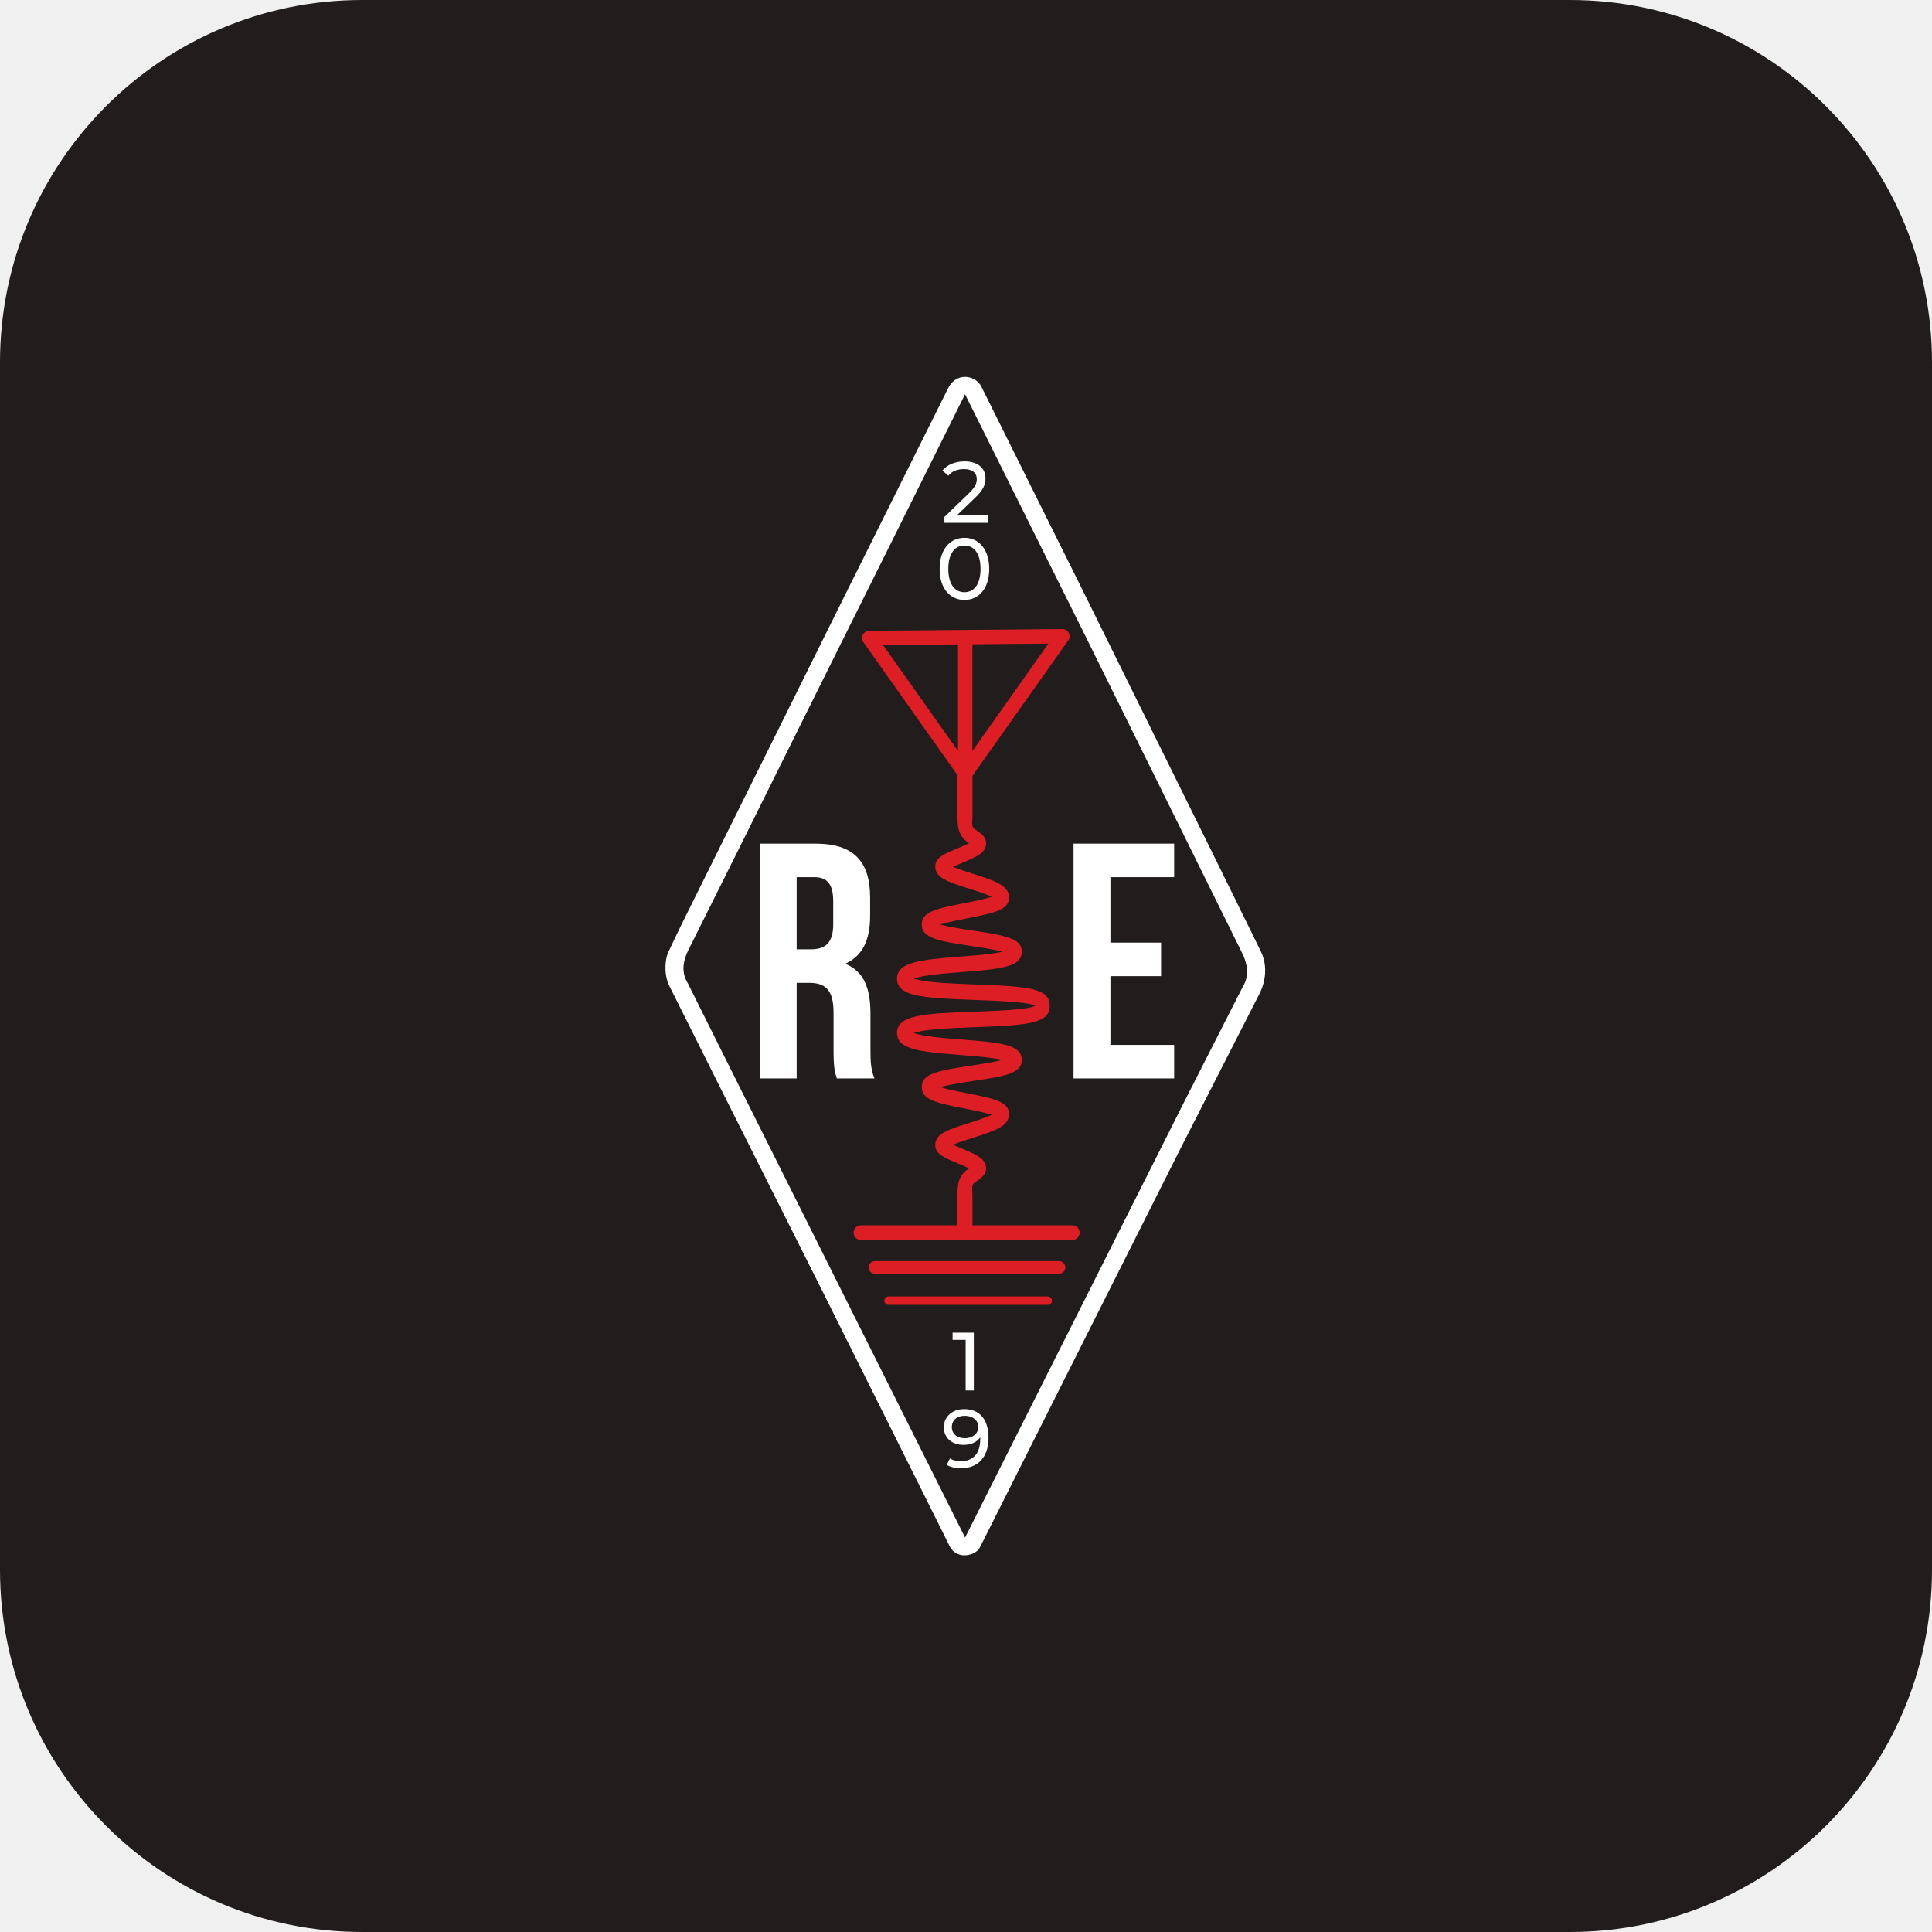
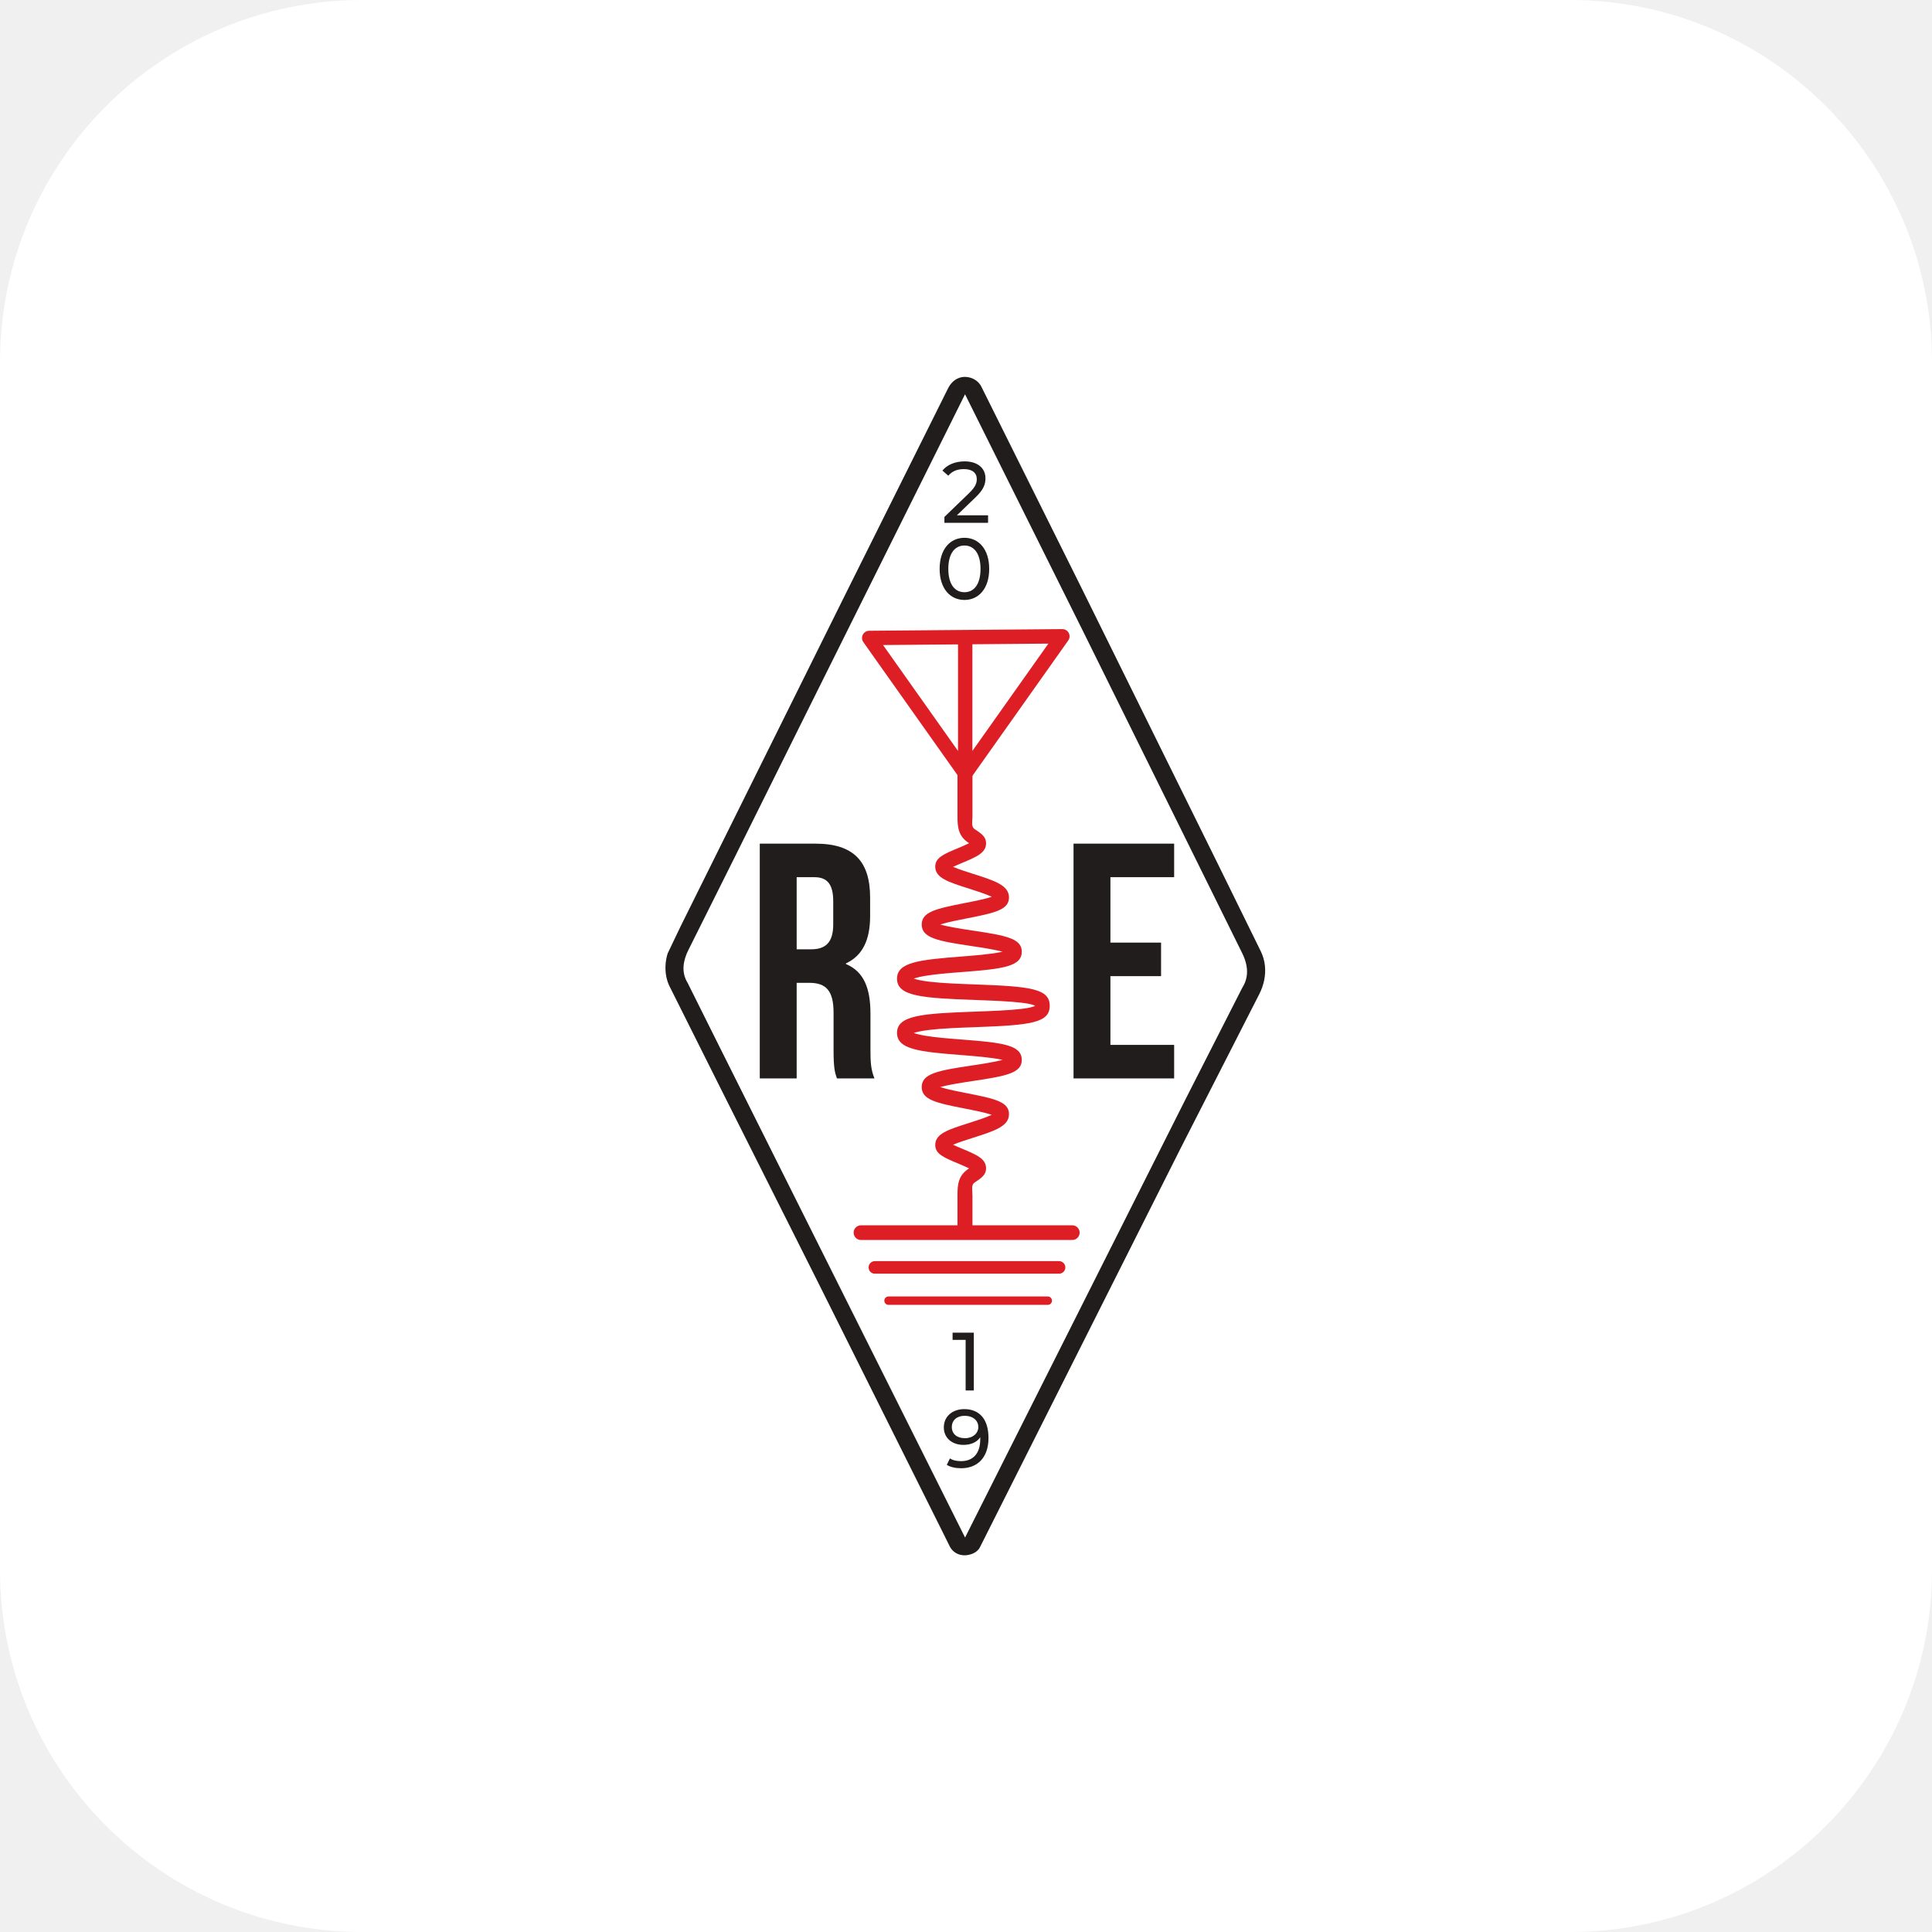
<svg xmlns="http://www.w3.org/2000/svg" viewBox="0 0 512 512">
-   <rect width="512" height="512" fill="#211d1d" rx="96" />
-   <path d="M2865.51 7111.48v-688.16h137.65c131.22 0 211.22 57.62 211.22 236.88v220.85c0 160-54.42 230.43-179.22 230.43zm384.1-1920.39c-19.22 57.58-32.03 92.82-32.03 275.24v352.07c0 208.05-70.39 284.88-230.43 284.88h-121.64v-912.19h-352.07v2240.47h531.33c364.88 0 521.71-169.65 521.71-515.31V6740.2c0-230.43-73.63-377.66-230.46-451.29v-6.41c176.01-73.59 233.67-240.04 233.67-473.67v-345.71c0-108.82 3.16-188.82 38.4-272.03zm2610.08 1296.25h483.28V6167.3h-483.28v-656.17h608.12v-320.04h-960.19v2240.47h960.19v-320.08h-608.12zM4599.14 1865c0 56.8-45.7 106.41-131.6 106.41-71.72 0-121.37-41.72-121.37-107.19 0-64.61 48.09-106.41 125.31-106.41 75.67 0 127.66 46.49 127.66 107.19m96.95-104.8c0-188.4-106.4-289.18-260.86-289.18-52.03 0-101.68 10.19-137.14 32.26l29.96 61.52c29.18-19.02 66.21-26.01 106.4-26.01 111.92 0 182.85 70.12 182.85 208.01v19.68c-32.34-48.08-90.66-72.5-159.21-72.5-109.54 0-188.36 65.43-188.36 167.11 0 106.41 85.11 174.22 194.68 174.22 148.17 0 231.68-99.29 231.68-275.11" style="fill:#fff;fill-opacity:1;fill-rule:nonzero;stroke:none" transform="matrix(.02777 0 0 -.02777 131.55 429.95)" />
-   <path d="m7118.28 6057.07-546.21-1073.16-2099.53-4174.1-2354.1 4704.53-292.93 587.5c-32.89 52.85-43.52 107.96-39.1 163.04 4.06 51.02 20.97 102 45.47 151.14l449.96 901.36 698.59 1406.21L4472.23 11720l1129.88-2268.95 982.69-1987.46 532.35-1077.07c19.8-40.11 34.33-80.86 41.48-121.64 12.27-70.15 2.58-140.39-40.35-207.81m215.98 207.81c-4.85 47.54-17.58 94.53-39.61 139.38l-428.79 872.5-1289.18 2609.33-948.67 1906.51c-32.35 65-101.76 95-162.46 93.3-61.21-1.7-120.2-38.8-154.65-108l-981.45-1968.95-1571.29-3166.1-123.63-258.44c-12.03-37.34-19.18-78.08-20.82-119.53-2.62-67.3 9.38-136.44 39.14-195.9l493.6-986.17 928.94-1849.57L4262.97 853.09l63.51-127.97c26.96-54.42 82.07-84.92 140.16-84.92 47.85-.08 119.34 20.11 147.77 76.71l1912.66 3802.5 753.16 1476.25c43.09 84.5 63.36 177.89 54.03 269.22" style="fill:#fff;fill-opacity:1;fill-rule:nonzero;stroke:none" transform="matrix(.02777 0 0 -.02777 131.55 429.95)" />
-   <path d="M4692.03 10565.2v-72.1h-416.68v56.3l236.1 227.8c61.32 59.7 72.93 96.1 72.93 132.6 0 59.6-42.27 96.1-123.44 96.1-62.15 0-112.7-19.9-148.28-63l-56.33 48.9c44.72 55.5 121.76 87.8 212.07 87.8 120.94 0 198.79-62.1 198.79-161.5 0-56.4-16.57-106.9-95.28-182.3l-177.26-170.6zm-71.99-511.5c0 148.3-62.97 222.9-153.24 222.9-91.14 0-154.1-74.6-154.1-222.9 0-148.27 62.96-222.8 154.1-222.8 90.27 0 153.24 74.53 153.24 222.8m-390.2 0c0 188.9 101.1 296.6 236.96 296.6 135 0 236.05-107.7 236.05-296.6 0-188.86-101.05-296.55-236.05-296.55-135.86 0-236.96 107.69-236.96 296.55m326.18-7288.93v-551.68h-78.05v483.12h-124.53v68.56z" style="fill:#fff;fill-opacity:1;fill-rule:nonzero;stroke:none" transform="matrix(.02777 0 0 -.02777 131.55 429.95)" />
+   <rect width="512" height="512" fill="#ffffff" rx="96" />
+   <path d="M2865.51 7111.48v-688.16h137.65c131.22 0 211.22 57.62 211.22 236.88v220.85c0 160-54.42 230.43-179.22 230.43zm384.1-1920.39c-19.22 57.58-32.03 92.82-32.03 275.24v352.07c0 208.05-70.39 284.88-230.43 284.88h-121.64v-912.19h-352.07v2240.47h531.33c364.88 0 521.71-169.65 521.71-515.31V6740.2c0-230.43-73.63-377.66-230.46-451.29v-6.41c176.01-73.59 233.67-240.04 233.67-473.67v-345.71c0-108.82 3.16-188.82 38.4-272.03zm2610.08 1296.25h483.28V6167.3h-483.28v-656.17h608.12v-320.04h-960.19v2240.47h960.19v-320.08h-608.12zM4599.14 1865c0 56.8-45.7 106.41-131.6 106.41-71.72 0-121.37-41.72-121.37-107.19 0-64.61 48.09-106.41 125.31-106.41 75.67 0 127.66 46.49 127.66 107.19m96.95-104.8c0-188.4-106.4-289.18-260.86-289.18-52.03 0-101.68 10.19-137.14 32.26l29.96 61.52c29.18-19.02 66.21-26.01 106.4-26.01 111.92 0 182.85 70.12 182.85 208.01v19.68c-32.34-48.08-90.66-72.5-159.21-72.5-109.54 0-188.36 65.43-188.36 167.11 0 106.41 85.11 174.22 194.68 174.22 148.17 0 231.68-99.29 231.68-275.11" style="fill:#211d1d;fill-opacity:1;fill-rule:nonzero;stroke:none" transform="matrix(.02777 0 0 -.02777 131.55 429.95)" />
+   <path d="m7118.28 6057.07-546.21-1073.16-2099.53-4174.1-2354.1 4704.53-292.93 587.5c-32.89 52.85-43.52 107.96-39.1 163.04 4.06 51.02 20.97 102 45.47 151.14l449.96 901.36 698.59 1406.21L4472.23 11720l1129.88-2268.95 982.69-1987.46 532.35-1077.07c19.8-40.11 34.33-80.86 41.48-121.64 12.27-70.15 2.58-140.39-40.35-207.81m215.98 207.81c-4.85 47.54-17.58 94.53-39.61 139.38l-428.79 872.5-1289.18 2609.33-948.67 1906.51c-32.35 65-101.76 95-162.46 93.3-61.21-1.7-120.2-38.8-154.65-108l-981.45-1968.95-1571.29-3166.1-123.63-258.44c-12.03-37.34-19.18-78.08-20.82-119.53-2.62-67.3 9.38-136.44 39.14-195.9l493.6-986.17 928.94-1849.57L4262.97 853.09l63.51-127.97c26.96-54.42 82.07-84.92 140.16-84.92 47.85-.08 119.34 20.11 147.77 76.71l1912.66 3802.5 753.16 1476.25c43.09 84.5 63.36 177.89 54.03 269.22" style="fill:#211d1d;fill-opacity:1;fill-rule:nonzero;stroke:none" transform="matrix(.02777 0 0 -.02777 131.55 429.95)" />
+   <path d="M4692.03 10565.2v-72.1h-416.68v56.3l236.1 227.8c61.32 59.7 72.93 96.1 72.93 132.6 0 59.6-42.27 96.1-123.44 96.1-62.15 0-112.7-19.9-148.28-63l-56.33 48.9c44.72 55.5 121.76 87.8 212.07 87.8 120.94 0 198.79-62.1 198.79-161.5 0-56.4-16.57-106.9-95.28-182.3l-177.26-170.6zm-71.99-511.5c0 148.3-62.97 222.9-153.24 222.9-91.14 0-154.1-74.6-154.1-222.9 0-148.27 62.96-222.8 154.1-222.8 90.27 0 153.24 74.53 153.24 222.8m-390.2 0c0 188.9 101.1 296.6 236.96 296.6 135 0 236.05-107.7 236.05-296.6 0-188.86-101.05-296.55-236.05-296.55-135.86 0-236.96 107.69-236.96 296.55m326.18-7288.93v-551.68h-78.05v483.12h-124.53v68.56z" style="fill:#211d1d;fill-opacity:1;fill-rule:nonzero;stroke:none" transform="matrix(.02777 0 0 -.02777 131.55 429.95)" />
  <path d="M3479.14 3719.3h2016.84" style="fill:none;stroke:#ec1d27;stroke-width:10;stroke-linecap:butt;stroke-linejoin:miter;stroke-miterlimit:10;stroke-dasharray:none;stroke-opacity:1" transform="matrix(.02777 0 0 -.02777 131.55 429.95)" />
  <path d="M5495.94 3649.3h-2016.8a70 70 0 0 0 0 140h2016.8c38.67 0 70-31.33 70-70s-31.33-70-70-70" style="fill:#de1e25;fill-opacity:1;fill-rule:nonzero;stroke:none" transform="matrix(.02777 0 0 -.02777 131.55 429.95)" />
  <path d="M3611.72 3357.54h1757.85" style="fill:none;stroke:#ec1d27;stroke-width:10;stroke-linecap:butt;stroke-linejoin:miter;stroke-miterlimit:10;stroke-dasharray:none;stroke-opacity:1" transform="matrix(.02777 0 0 -.02777 131.55 429.95)" />
  <path d="M5369.57 3327.54H3611.72c-33.17 0-60 26.84-60 60 0 33.12 26.83 60 60 60h1757.85c33.13 0 60-26.88 60-60 0-33.16-26.87-60-60-60" style="fill:#de1e25;fill-opacity:1;fill-rule:nonzero;stroke:none" transform="matrix(.02777 0 0 -.02777 131.55 429.95)" />
  <path d="M3742.07 3040.23h1519.96" style="fill:none;stroke:#ec1d27;stroke-width:10;stroke-linecap:butt;stroke-linejoin:miter;stroke-miterlimit:10;stroke-dasharray:none;stroke-opacity:1" transform="matrix(.02777 0 0 -.02777 131.55 429.95)" />
  <path d="M5262.03 3030.23H3742.07a40 40 0 0 0 0 80h1519.96a40 40 0 0 0 0-80m-719.49 6304.03 725.08 6.29-725.12-1024.18zm-852.77-7.38 715.39 6.21V8316.37Zm1774.61 56.64c.89 2.1 1.44 4.33 2.14 6.56.63 2.11 1.45 4.18 1.88 6.33.39 1.79.47 3.71.66 5.54.35 2.7.74 5.32.74 8.01 0 .35.12.66.12 1.02-.04 1.68-.43 3.24-.54 4.88-.2 2.5-.36 4.96-.83 7.42-.43 2.23-1.09 4.34-1.71 6.45-.63 2.15-1.22 4.25-2.04 6.29-.82 2.1-1.91 4.06-2.96 6.05-1.02 1.95-1.96 3.91-3.17 5.74-1.25 1.92-2.69 3.64-4.1 5.39-1.37 1.68-2.66 3.4-4.18 5-1.84 1.88-3.91 3.48-5.94 5.16-1.21 1.02-2.22 2.15-3.55 3.09q-.38.2-.74.43c-2.35 1.64-4.89 2.89-7.46 4.21-1.49.79-2.9 1.72-4.42 2.39-2.07.9-4.33 1.44-6.48 2.11s-4.22 1.52-6.37 1.99c-1.6.31-3.28.35-4.92.58-2.85.36-5.71.82-8.56.82q-.35.07-.7.08h-.63l-1843.43-15.97c-.16 0-.28-.04-.43-.04a77 77 0 0 1-10.67-1.17c-.93-.16-1.95-.16-2.85-.36-2.3-.5-4.49-1.4-6.76-2.14-2.03-.67-4.18-1.14-6.13-2-.97-.43-1.83-1.09-2.81-1.56a71 71 0 0 1-9.02-5.12c-.16-.11-.28-.15-.4-.23-1.28-.9-2.3-2.03-3.51-3.05-2.15-1.76-4.38-3.47-6.29-5.51-1.56-1.6-2.81-3.39-4.18-5.11-1.41-1.76-2.89-3.44-4.1-5.35-1.21-1.88-2.11-3.91-3.13-5.9-1.01-1.96-2.11-3.91-2.93-5.98-.82-2.11-1.32-4.26-1.95-6.41-.58-2.14-1.33-4.21-1.72-6.4-.51-2.78-.62-5.59-.78-8.4-.08-1.52-.43-3.01-.43-4.53 0-.16.08-.31.08-.47.04-3.32.55-6.64 1.05-9.92.2-1.17.2-2.42.43-3.56.43-1.99 1.25-3.94 1.88-5.9.74-2.34 1.33-4.76 2.26-6.95.47-1.01 1.14-1.95 1.65-2.97a68 68 0 0 1 5.03-8.86q.11-.24.28-.47l911.05-1286.88a68.5 68.5 0 0 1 56.1-28.98c1.68 0 3.36.23 5.04.35 1.6-.12 3.2-.35 4.8-.35a68.7 68.7 0 0 1 56.13 28.98l922.39 1302.85c.23.28.31.59.5.9 1.57 2.27 2.78 4.69 4.07 7.15.82 1.6 1.83 3.13 2.54 4.77" style="fill:#de1e25;fill-opacity:1;fill-rule:nonzero;stroke:none" transform="matrix(.02777 0 0 -.02777 131.55 429.95)" />
  <path d="M4441.6 3676.45c-5 0-20.23 0-31.56 11.91-11.6 12.15-10.9 26.91-10.27 39.96.15 3.56.35 7.66.35 12.3v334.15c0 103.86 7.61 188.43 103.32 252.61 2.46 1.64 5.04 3.36 7.65 5.16-34.68 17.42-79.1 35.98-109.25 48.59-133.36 55.78-213.83 89.46-213.83 174.69 0 107.85 122.07 146.6 324.29 210.82 58.83 18.67 156.1 49.53 215.43 77.27-67.53 22.57-181.87 44.8-257.07 59.45-278.12 54.06-411.83 85.39-411.83 205.31 0 128.6 154.14 157.35 474.76 205.24 86.29 12.89 215.47 32.18 296.64 54.18-99.68 23.08-278.12 36.95-395.43 46.05-401.95 31.21-611.68 54.81-611.68 211.52 0 168.64 242.93 184.85 748.29 203.09 156.79 5.66 318.9 11.48 442.61 26.29 78.44 9.41 112 20.39 127.5 29.1-15.5 8.71-49.06 19.73-127.5 29.1-123.75 14.85-285.86 20.67-442.61 26.33-505.36 18.2-748.29 34.45-748.29 203.09 0 156.72 209.73 180.27 611.61 211.48 117.38 9.1 295.82 22.97 395.5 46.09-81.17 22-210.31 41.29-296.6 54.15-320.66 47.92-474.8 76.67-474.8 205.23 0 119.92 133.71 151.25 411.83 205.31 75.2 14.65 189.54 36.88 257.07 59.46-59.33 27.73-156.6 58.59-215.43 77.26-202.22 64.22-324.29 102.97-324.29 210.82 0 85.27 80.47 118.95 213.79 174.69 30.19 12.62 74.65 31.21 109.33 48.63l-7.69 5.16c-95.71 64.18-103.32 148.75-103.32 252.61v424.15c0 4.41-.2 8.71-.35 12.73-.71 17.46-1.45 35.51 11.83 49.34 5.28 5.5 14.81 12.07 30 12.07 26.1 0 101.49-25.51 101.49-74.14v-424.15c0-10.82-.71-21.99-1.37-32.73-2.81-44.88-3.24-73.28 22.19-90.31 65.7-44.1 109.1-73.21 109.1-135.43 0-91.68-91.56-129.96-230.16-187.93-24.73-10.35-57.11-23.91-85.19-37.07 53.12-22.7 130.46-47.27 186.64-65.08 209.18-66.41 347.38-110.27 347.38-226.91 0-116.37-130.2-146.88-400.98-199.54-73.98-14.37-184.76-35.93-255.35-58.43 82.31-23.99 221.76-44.81 313.75-58.56 313.83-46.87 464.69-75 464.69-200.43 0-144.25-185.35-165.08-570.98-195-124.06-9.65-252.07-19.57-350.66-36.33-52.03-8.82-86.76-18.32-109.65-26.44 28.44-9.3 75.23-20.27 151.25-29.34 123.36-14.72 285.04-20.54 441.41-26.21 522.42-18.83 705.23-40 705.23-203.67 0-163.63-182.81-184.8-705.19-203.67-156.33-5.63-317.97-11.45-441.41-26.17-76.06-9.1-122.85-20.08-151.29-29.38 22.89-8.12 57.62-17.58 109.65-26.4 98.59-16.8 226.6-26.72 350.39-36.33 385.9-29.96 571.25-50.74 571.25-195 0-125.43-150.86-153.56-464.69-200.47-91.99-13.71-231.44-34.57-313.75-58.52 70.59-22.54 181.33-44.06 255.31-58.43 270.82-52.7 401.02-83.17 401.02-199.57 0-116.61-138.2-160.47-347.38-226.92-56.21-17.81-133.52-42.38-186.64-65.08 28.08-13.16 60.39-26.68 85.07-36.99 138.72-58.01 230.28-96.29 230.28-187.97 0-62.26-43.4-91.36-109.1-135.43-25.43-17.03-25-45.43-22.19-90.35.66-10.74 1.37-21.87 1.37-32.69v-324.15c0-48.67-75.39-74.17-101.49-74.17" style="fill:#de1e25;fill-opacity:1;fill-rule:nonzero;stroke:none" transform="matrix(.02777 0 0 -.02777 131.55 429.95)" />
  <path d="M4574.18 5708.83c513.52 18.51 677.85 39.53 677.85 175.31s-164.33 156.84-677.89 175.35c-156.95 5.67-319.26 11.53-443.75 26.37-152.66 18.24-196.76 44.65-209.3 56.91 10.98 10.82 47.66 34.81 166.29 54.96 100 17 228.75 27 353.24 36.68 395.4 30.67 544.81 53.01 544.81 166.72 0 97.39-120.82 124.61-440.51 172.42-132.97 19.85-327.73 48.95-382.03 85.9 48.87 33.75 211.21 65.32 322.42 86.92 274.34 53.36 378.01 81.99 378.01 171.72 0 91.64-112.34 131.56-327.62 199.88-80.15 25.47-195.15 61.95-239.41 91.8 30.98 19.76 92.07 45.31 135.62 63.51 143.71 60.12 212.78 92.07 212.78 161.8 0 47.15-34.34 70.12-96.6 111.87-50.08 33.6-33.36 96.14-33.36 146.6v424.15c0 25.27-54.85 45.82-73.13 45.82-18.32 0-13.12-20.55-13.12-45.82v-424.15c0-107.89 10.19-175.07 90.74-229.06 14.26-9.57 31.64-21.21 44.8-31.21-33.86-23.16-105.04-52.93-151.29-72.26-136.17-56.96-196.36-84.85-196.36-148.52 0-83.48 98.86-118.55 304.53-183.83 87.15-27.65 227.22-72.15 268.05-107.89-46.96-31.95-204.85-62.66-312.86-83.67-282.26-54.88-388.9-84.41-388.9-177.5 0-100.39 123.55-128.32 450.58-177.19 129.38-19.3 318.83-47.62 372.35-82.81-60.39-41.68-306.21-60.74-473.21-73.71-415.97-32.31-585.43-57.93-585.43-183.24 0-135.32 208.64-156.29 720.94-174.77 157.38-5.66 320.12-11.52 444.96-26.48 153.32-18.36 152.54-44.93 165-57.27-12.46-12.3-11.68-38.87-165-57.23-124.84-14.96-287.58-20.82-444.96-26.48-512.3-18.48-720.94-39.45-720.94-174.77 0-125.35 169.46-150.93 585.47-183.24 166.96-12.97 412.78-32.03 473.17-73.75-53.52-35.15-242.97-63.47-372.35-82.81-327.03-48.87-450.58-76.8-450.58-177.19 0-93.08 106.64-122.62 388.86-177.5 108.01-20.97 265.94-51.72 312.9-83.67-40.83-35.74-180.9-80.2-268.05-107.85-205.67-65.31-304.53-100.39-304.53-183.83 0-63.71 60.19-91.56 196.36-148.52 46.22-19.33 117.43-49.1 151.29-72.3-13.16-9.96-30.54-21.6-44.8-31.17-80.55-53.99-90.74-121.17-90.74-229.06v-334.15c0-25.31-5.2-35.82 13.12-35.82 18.28 0 73.13 20.51 73.13 45.82v324.15c0 50.46-16.72 113 33.39 146.6 62.23 41.75 96.57 64.72 96.57 111.87 0 69.69-69.07 101.68-212.78 161.76-43.55 18.24-104.64 43.79-135.62 63.52 44.26 29.84 159.3 66.36 239.41 91.79 215.28 68.36 327.62 108.28 327.62 199.89 0 89.72-103.67 118.35-378.05 171.71-111.17 21.64-273.51 53.21-322.38 86.92 54.3 36.99 249.06 66.05 382.03 85.94 319.69 47.77 440.51 75 440.51 172.42 0 113.71-149.41 136.01-544.77 166.72-124.53 9.64-253.28 19.64-353.28 36.64-118.67 20.15-155.31 44.18-166.29 55 12.54 12.26 56.64 38.67 209.3 56.87 124.49 14.88 286.8 20.74 443.79 26.41" style="fill:#de1e25;fill-opacity:1;fill-rule:nonzero;stroke:none" transform="matrix(.02777 0 0 -.02777 131.55 429.95)" />
</svg>
